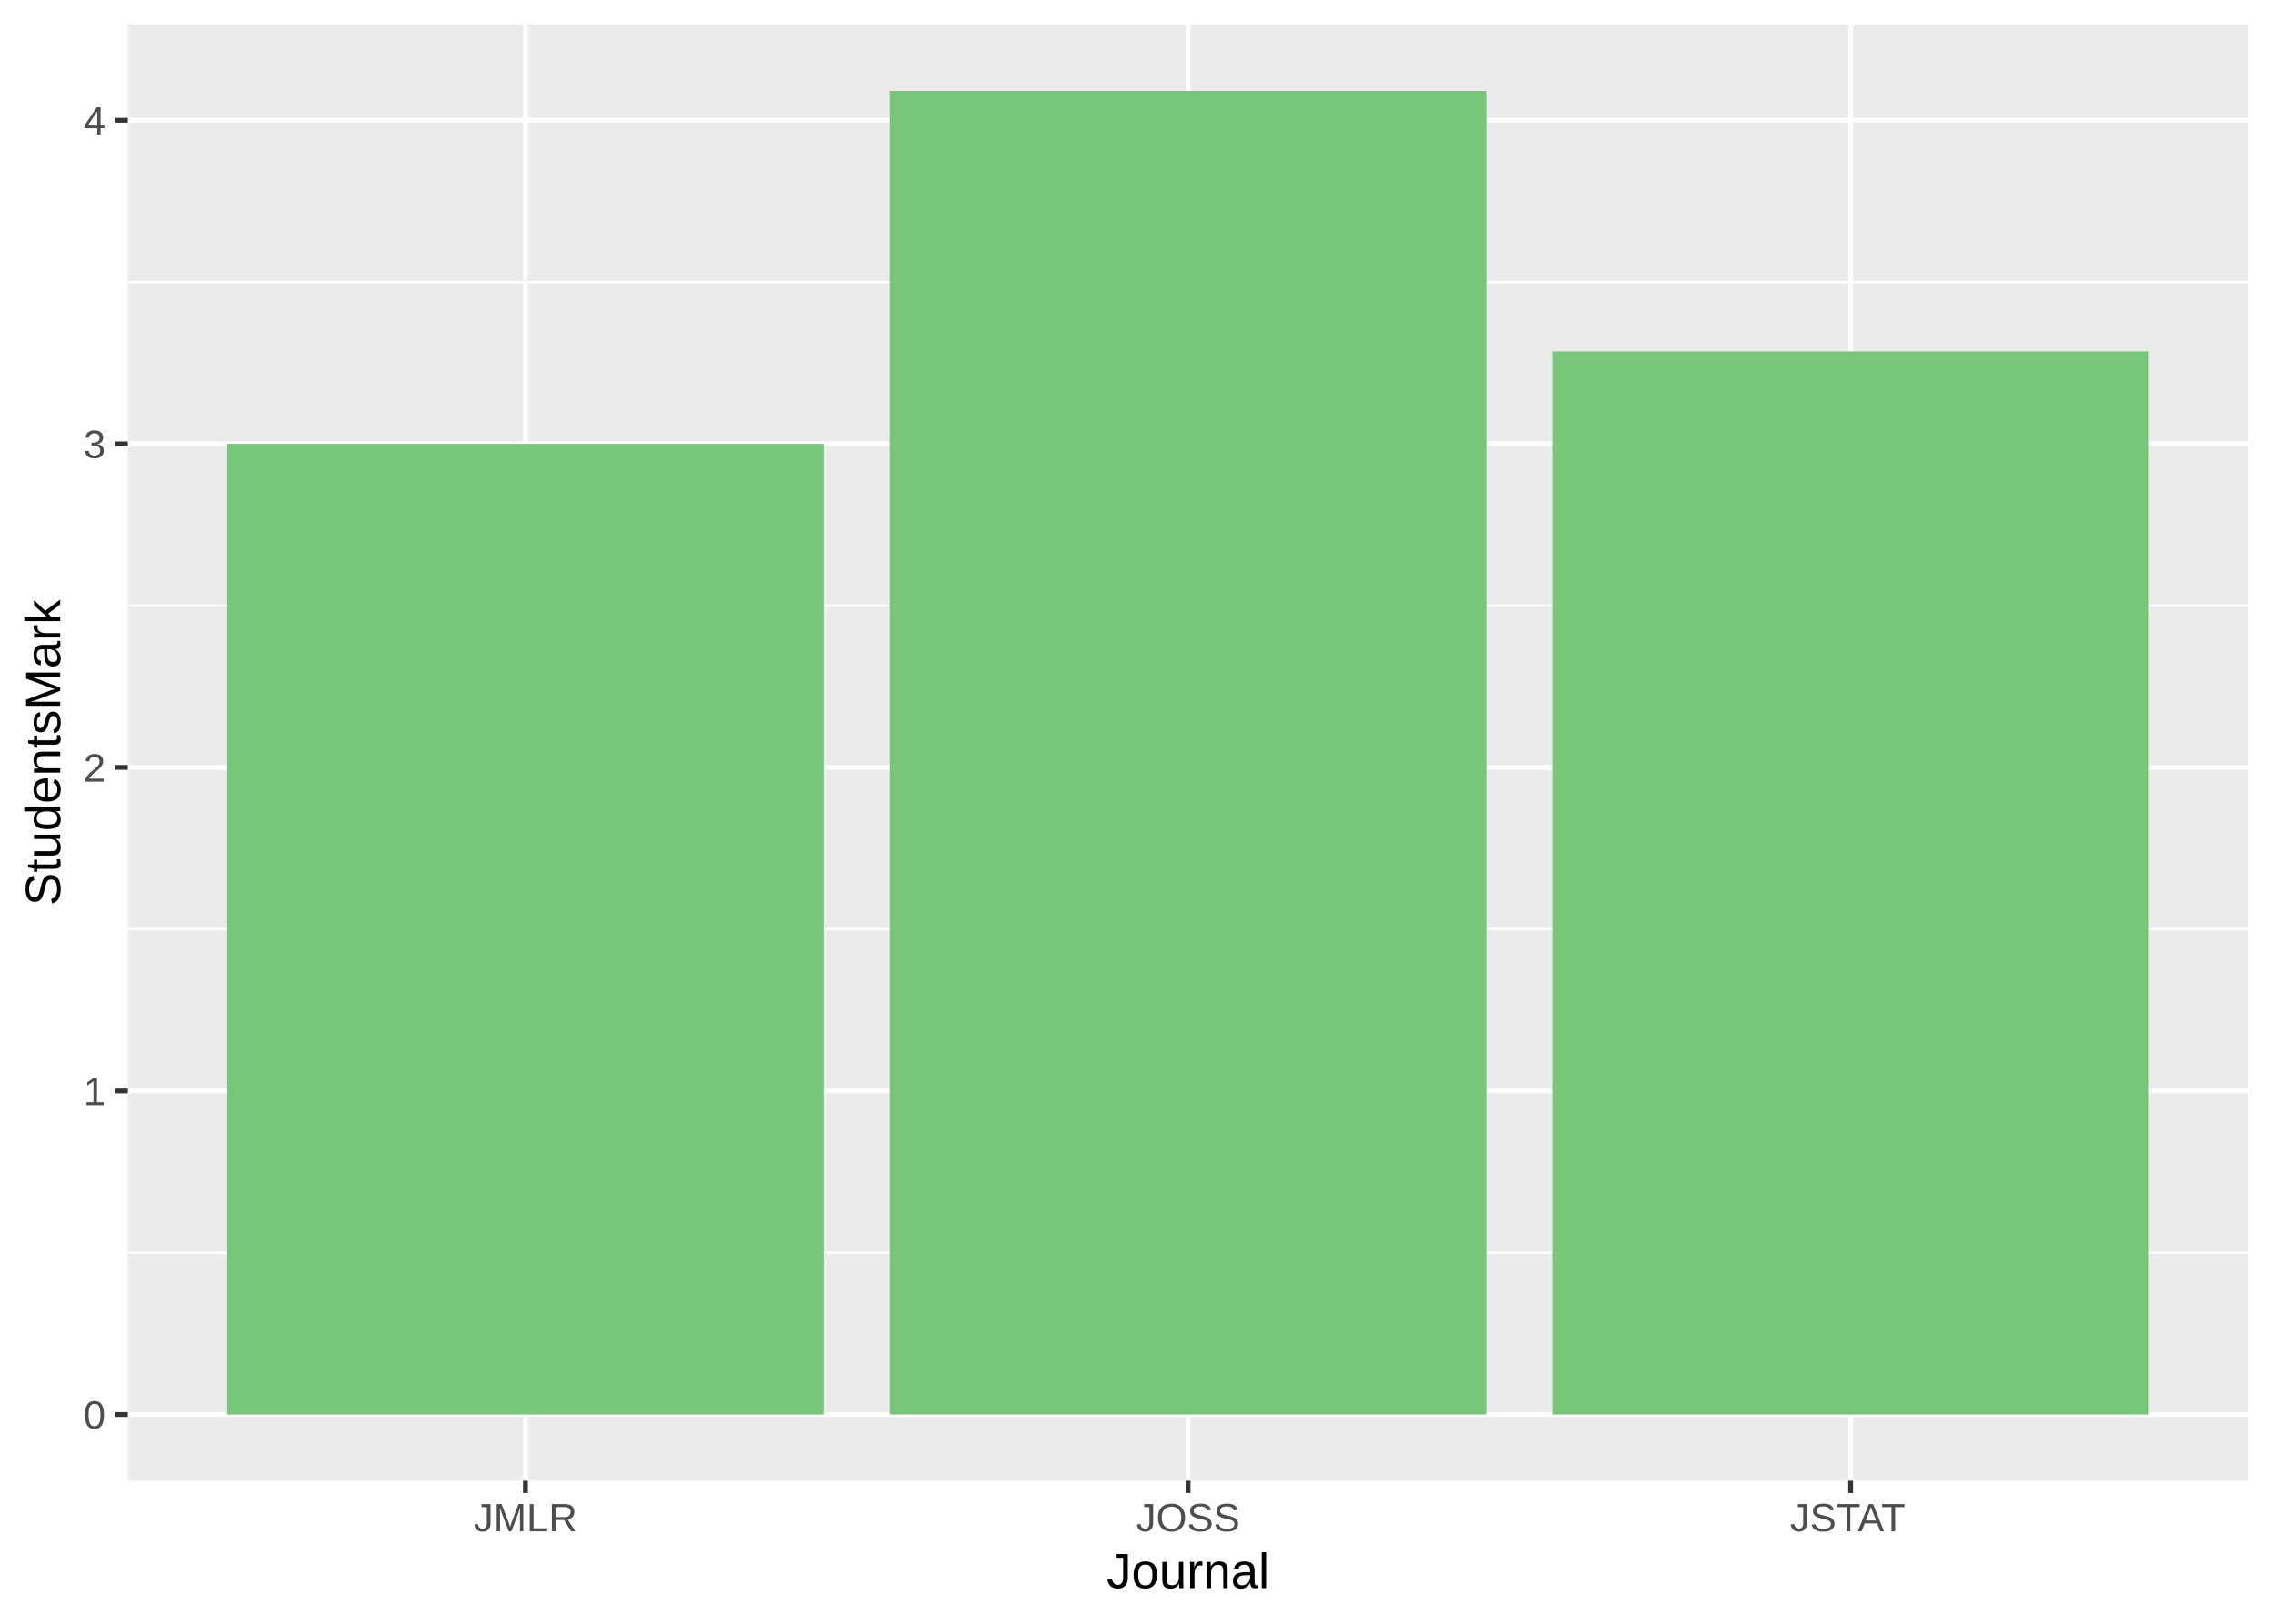
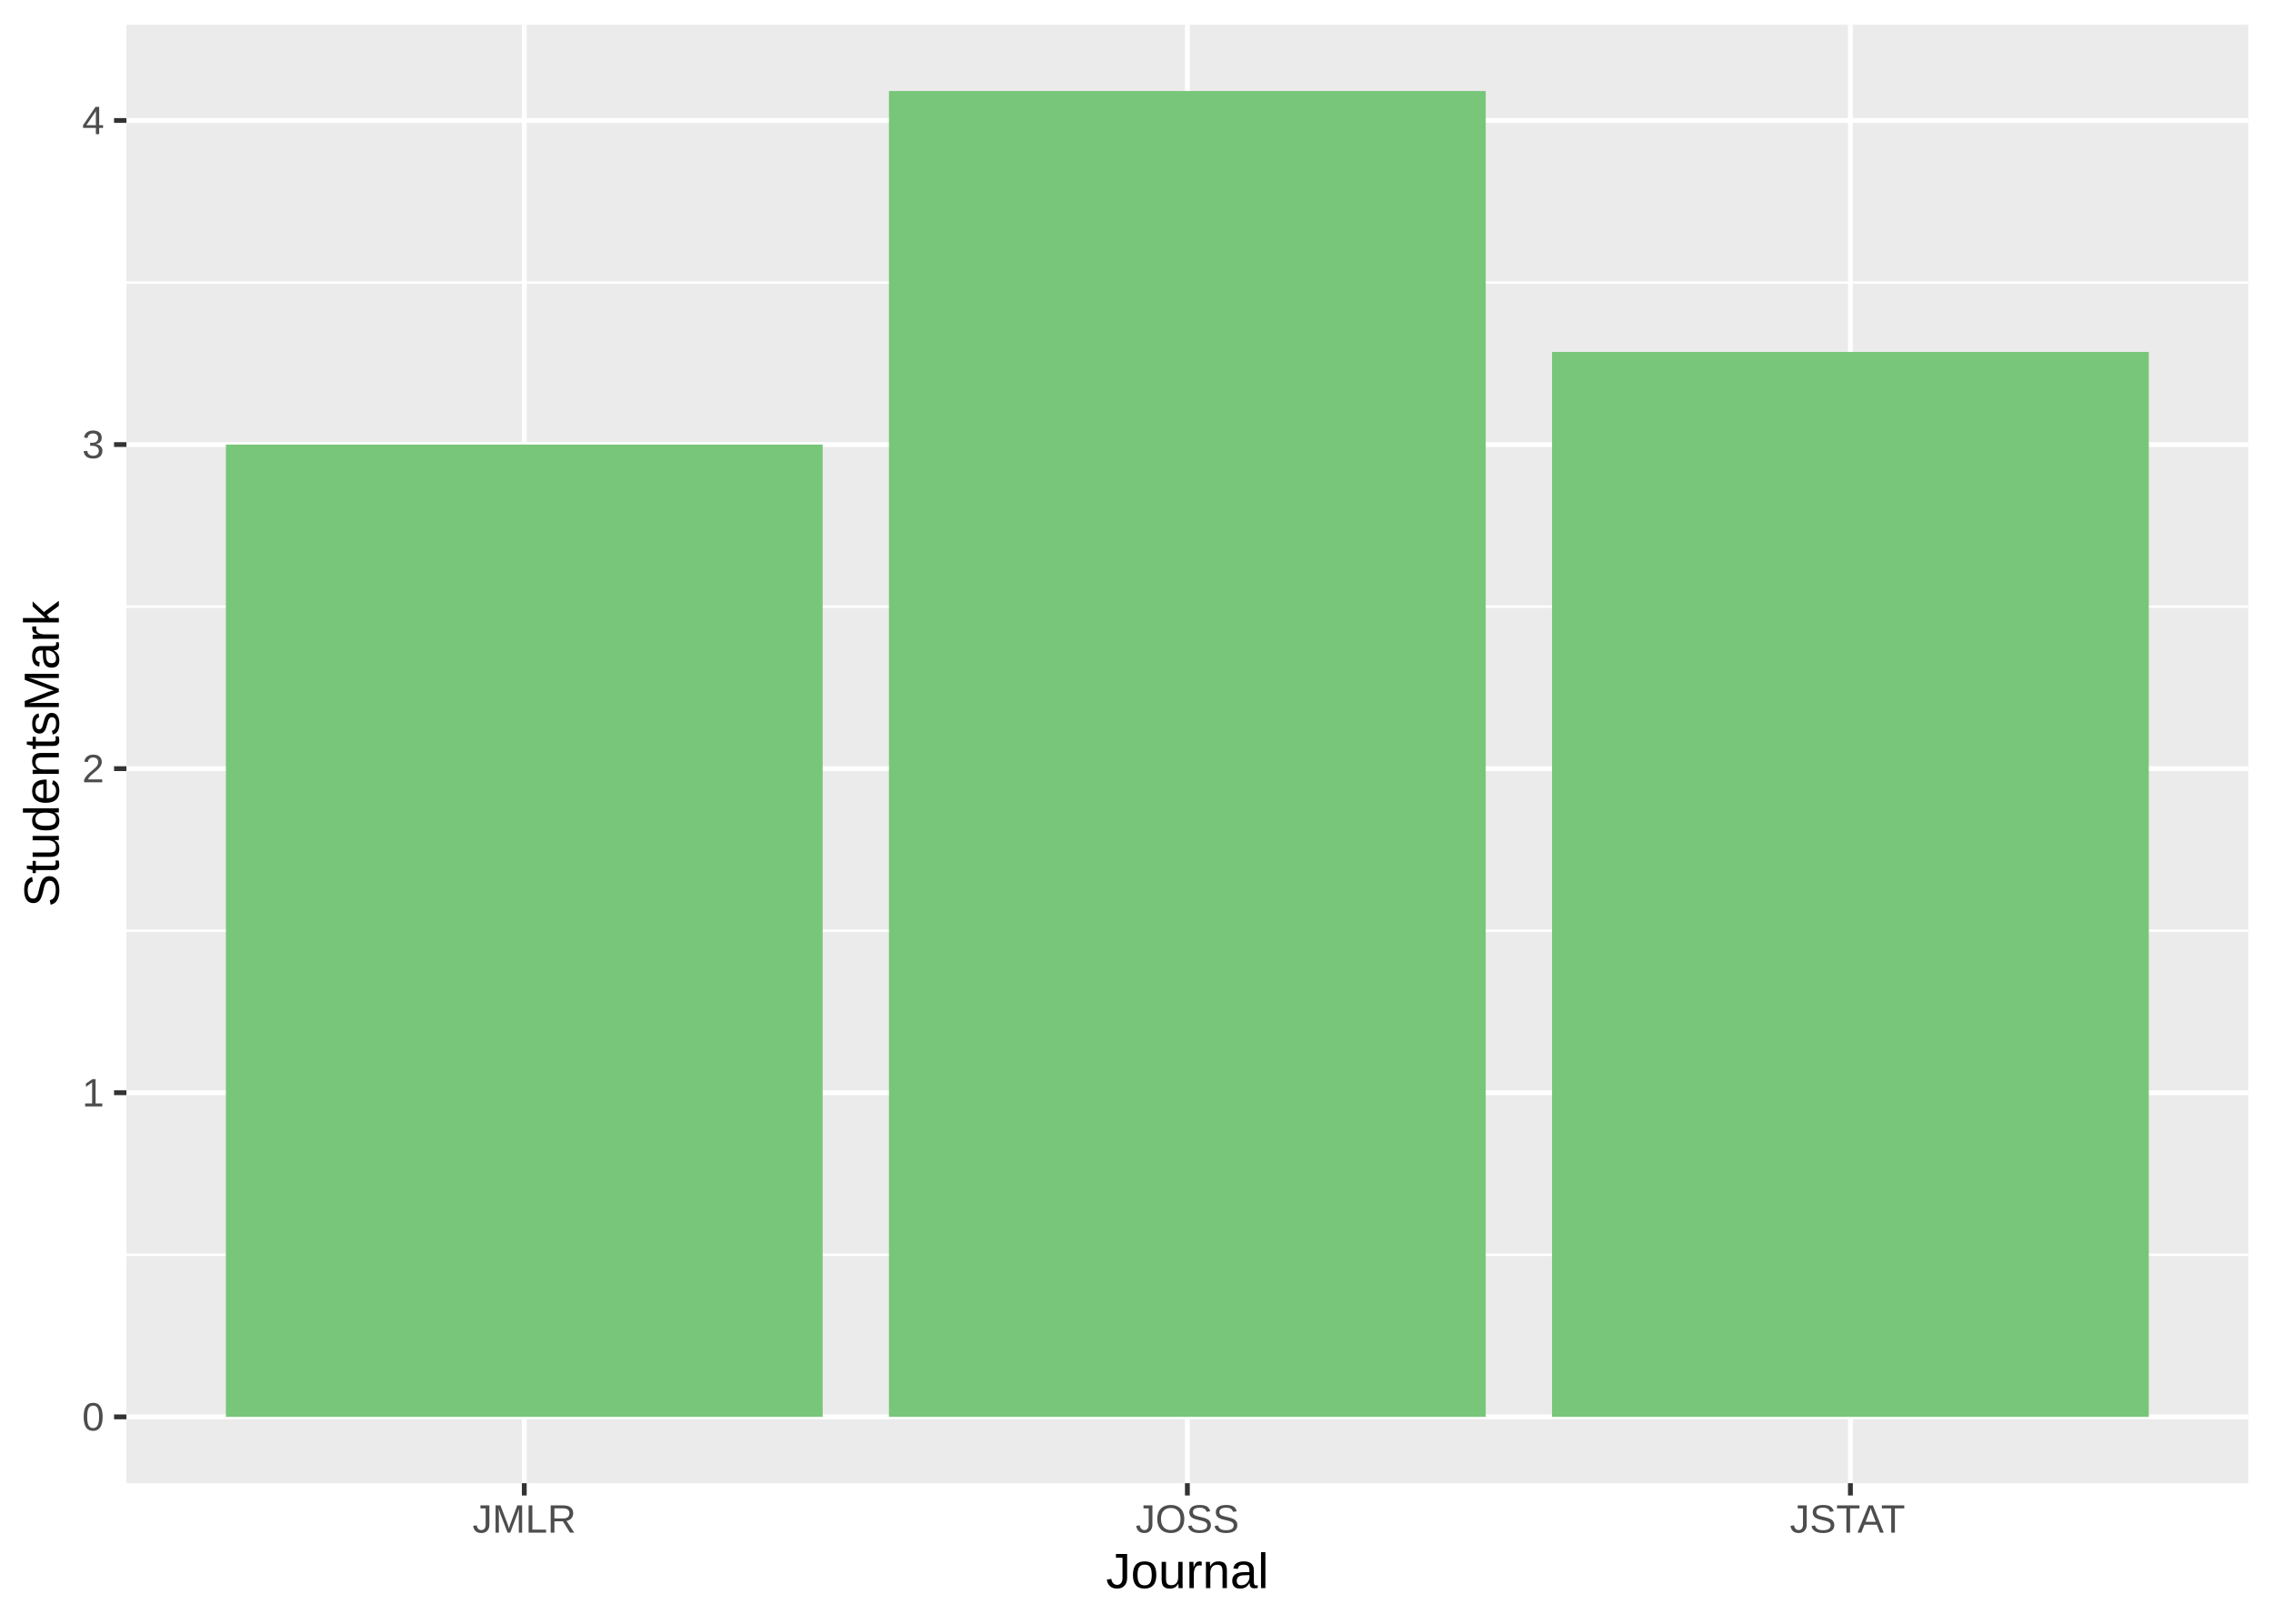
<svg xmlns="http://www.w3.org/2000/svg" viewBox="0 0 504.00 360.00">
  <defs>
    <style type="text/css">
    line, polyline, polygon, path, rect, circle {
      fill: none;
      stroke: #000000;
      stroke-linecap: round;
      stroke-linejoin: round;
      stroke-miterlimit: 10.00;
    }
  </style>
  </defs>
  <rect width="100%" height="100%" style="stroke: none; fill: #FFFFFF;" />
-   <rect x="0" y="0.00" width="504.00" height="360.00" style="stroke-width: 1.07; stroke: #FFFFFF; fill: #FFFFFF;" />
+   <rect x="0.00" y="0.00" width="504.00" height="360.00" style="stroke-width: 1.07; stroke: #FFFFFF; fill: #FFFFFF;" />
  <defs>
-     <clipPath id="cpMjguMzR8NDk4LjUyfDMyOC4yOHw1LjQ4">
-       <rect x="28.34" y="5.48" width="470.18" height="322.80" />
+     <clipPath id="cpMjguMDN8NDk4LjUyfDMyOC44M3w1LjQ4">
+       <rect x="28.03" y="5.48" width="470.49" height="323.35" />
    </clipPath>
  </defs>
-   <rect x="28.34" y="5.48" width="470.18" height="322.80" style="stroke-width: 1.07; stroke: none; fill: #EBEBEB;" clip-path="url(#cpMjguMzR8NDk4LjUyfDMyOC4yOHw1LjQ4)" />
-   <polyline points="28.34,277.74 498.52,277.74 " style="stroke-width: 0.53; stroke: #FFFFFF; stroke-linecap: butt;" clip-path="url(#cpMjguMzR8NDk4LjUyfDMyOC4yOHw1LjQ4)" />
-   <polyline points="28.34,206.00 498.52,206.00 " style="stroke-width: 0.53; stroke: #FFFFFF; stroke-linecap: butt;" clip-path="url(#cpMjguMzR8NDk4LjUyfDMyOC4yOHw1LjQ4)" />
-   <polyline points="28.34,134.27 498.52,134.27 " style="stroke-width: 0.53; stroke: #FFFFFF; stroke-linecap: butt;" clip-path="url(#cpMjguMzR8NDk4LjUyfDMyOC4yOHw1LjQ4)" />
-   <polyline points="28.34,62.54 498.52,62.54 " style="stroke-width: 0.53; stroke: #FFFFFF; stroke-linecap: butt;" clip-path="url(#cpMjguMzR8NDk4LjUyfDMyOC4yOHw1LjQ4)" />
-   <polyline points="28.34,313.60 498.52,313.60 " style="stroke-width: 1.07; stroke: #FFFFFF; stroke-linecap: butt;" clip-path="url(#cpMjguMzR8NDk4LjUyfDMyOC4yOHw1LjQ4)" />
-   <polyline points="28.34,241.87 498.52,241.87 " style="stroke-width: 1.07; stroke: #FFFFFF; stroke-linecap: butt;" clip-path="url(#cpMjguMzR8NDk4LjUyfDMyOC4yOHw1LjQ4)" />
-   <polyline points="28.34,170.14 498.52,170.14 " style="stroke-width: 1.07; stroke: #FFFFFF; stroke-linecap: butt;" clip-path="url(#cpMjguMzR8NDk4LjUyfDMyOC4yOHw1LjQ4)" />
-   <polyline points="28.34,98.41 498.52,98.41 " style="stroke-width: 1.07; stroke: #FFFFFF; stroke-linecap: butt;" clip-path="url(#cpMjguMzR8NDk4LjUyfDMyOC4yOHw1LjQ4)" />
-   <polyline points="28.34,26.67 498.52,26.67 " style="stroke-width: 1.07; stroke: #FFFFFF; stroke-linecap: butt;" clip-path="url(#cpMjguMzR8NDk4LjUyfDMyOC4yOHw1LjQ4)" />
-   <polyline points="116.50,328.28 116.50,5.48 " style="stroke-width: 1.07; stroke: #FFFFFF; stroke-linecap: butt;" clip-path="url(#cpMjguMzR8NDk4LjUyfDMyOC4yOHw1LjQ4)" />
-   <polyline points="263.43,328.28 263.43,5.48 " style="stroke-width: 1.07; stroke: #FFFFFF; stroke-linecap: butt;" clip-path="url(#cpMjguMzR8NDk4LjUyfDMyOC4yOHw1LjQ4)" />
-   <polyline points="410.36,328.28 410.36,5.48 " style="stroke-width: 1.07; stroke: #FFFFFF; stroke-linecap: butt;" clip-path="url(#cpMjguMzR8NDk4LjUyfDMyOC4yOHw1LjQ4)" />
-   <rect x="50.38" y="98.41" width="132.24" height="215.20" style="stroke-width: 1.07; stroke: none; stroke-linecap: square; stroke-linejoin: miter; fill: #78C679;" clip-path="url(#cpMjguMzR8NDk4LjUyfDMyOC4yOHw1LjQ4)" />
-   <rect x="197.31" y="20.15" width="132.24" height="293.45" style="stroke-width: 1.07; stroke: none; stroke-linecap: square; stroke-linejoin: miter; fill: #78C679;" clip-path="url(#cpMjguMzR8NDk4LjUyfDMyOC4yOHw1LjQ4)" />
-   <rect x="344.24" y="77.91" width="132.24" height="235.69" style="stroke-width: 1.07; stroke: none; stroke-linecap: square; stroke-linejoin: miter; fill: #78C679;" clip-path="url(#cpMjguMzR8NDk4LjUyfDMyOC4yOHw1LjQ4)" />
+   <rect x="28.03" y="5.48" width="470.49" height="323.35" style="stroke-width: 1.07; stroke: none; fill: #EBEBEB;" clip-path="url(#cpMjguMDN8NDk4LjUyfDMyOC44M3w1LjQ4)" />
+   <polyline points="28.03,278.20 498.52,278.20 " style="stroke-width: 0.53; stroke: #FFFFFF; stroke-linecap: butt;" clip-path="url(#cpMjguMDN8NDk4LjUyfDMyOC44M3w1LjQ4)" />
+   <polyline points="28.03,206.35 498.52,206.35 " style="stroke-width: 0.53; stroke: #FFFFFF; stroke-linecap: butt;" clip-path="url(#cpMjguMDN8NDk4LjUyfDMyOC44M3w1LjQ4)" />
+   <polyline points="28.03,134.49 498.52,134.49 " style="stroke-width: 0.53; stroke: #FFFFFF; stroke-linecap: butt;" clip-path="url(#cpMjguMDN8NDk4LjUyfDMyOC44M3w1LjQ4)" />
+   <polyline points="28.03,62.64 498.52,62.64 " style="stroke-width: 0.53; stroke: #FFFFFF; stroke-linecap: butt;" clip-path="url(#cpMjguMDN8NDk4LjUyfDMyOC44M3w1LjQ4)" />
+   <polyline points="28.03,314.13 498.52,314.13 " style="stroke-width: 1.07; stroke: #FFFFFF; stroke-linecap: butt;" clip-path="url(#cpMjguMDN8NDk4LjUyfDMyOC44M3w1LjQ4)" />
+   <polyline points="28.03,242.27 498.52,242.27 " style="stroke-width: 1.07; stroke: #FFFFFF; stroke-linecap: butt;" clip-path="url(#cpMjguMDN8NDk4LjUyfDMyOC44M3w1LjQ4)" />
+   <polyline points="28.03,170.42 498.52,170.42 " style="stroke-width: 1.07; stroke: #FFFFFF; stroke-linecap: butt;" clip-path="url(#cpMjguMDN8NDk4LjUyfDMyOC44M3w1LjQ4)" />
+   <polyline points="28.03,98.56 498.52,98.56 " style="stroke-width: 1.07; stroke: #FFFFFF; stroke-linecap: butt;" clip-path="url(#cpMjguMDN8NDk4LjUyfDMyOC44M3w1LjQ4)" />
+   <polyline points="28.03,26.71 498.52,26.71 " style="stroke-width: 1.07; stroke: #FFFFFF; stroke-linecap: butt;" clip-path="url(#cpMjguMDN8NDk4LjUyfDMyOC44M3w1LjQ4)" />
+   <polyline points="116.25,328.83 116.25,5.48 " style="stroke-width: 1.07; stroke: #FFFFFF; stroke-linecap: butt;" clip-path="url(#cpMjguMDN8NDk4LjUyfDMyOC44M3w1LjQ4)" />
+   <polyline points="263.28,328.83 263.28,5.48 " style="stroke-width: 1.07; stroke: #FFFFFF; stroke-linecap: butt;" clip-path="url(#cpMjguMDN8NDk4LjUyfDMyOC44M3w1LjQ4)" />
+   <polyline points="410.30,328.83 410.30,5.48 " style="stroke-width: 1.07; stroke: #FFFFFF; stroke-linecap: butt;" clip-path="url(#cpMjguMDN8NDk4LjUyfDMyOC44M3w1LjQ4)" />
+   <rect x="50.09" y="98.56" width="132.32" height="215.57" style="stroke-width: 1.07; stroke: none; stroke-linecap: square; stroke-linejoin: miter; fill: #78C679;" clip-path="url(#cpMjguMDN8NDk4LjUyfDMyOC44M3w1LjQ4)" />
+   <rect x="197.11" y="20.18" width="132.32" height="293.95" style="stroke-width: 1.07; stroke: none; stroke-linecap: square; stroke-linejoin: miter; fill: #78C679;" clip-path="url(#cpMjguMDN8NDk4LjUyfDMyOC44M3w1LjQ4)" />
+   <rect x="344.14" y="78.03" width="132.32" height="236.10" style="stroke-width: 1.07; stroke: none; stroke-linecap: square; stroke-linejoin: miter; fill: #78C679;" clip-path="url(#cpMjguMDN8NDk4LjUyfDMyOC44M3w1LjQ4)" />
  <defs>
    <clipPath id="cpMC4wMHw1MDQuMDB8MzYwLjAwfDAuMDA=">
      <rect x="0.00" y="0.00" width="504.00" height="360.00" />
    </clipPath>
  </defs>
  <g clip-path="url(#cpMC4wMHw1MDQuMDB8MzYwLjAwfDAuMDA=)">
-     <text x="18.51" y="316.75" style="font-size: 8.80px; fill: #4D4D4D; font-family: Arial;" textLength="4.89px" lengthAdjust="spacingAndGlyphs">0</text>
+     <text x="18.21" y="317.16" style="font-size: 8.80px; fill: #4D4D4D; font-family: Liberation Sans;" textLength="4.89px" lengthAdjust="spacingAndGlyphs">0</text>
  </g>
  <g clip-path="url(#cpMC4wMHw1MDQuMDB8MzYwLjAwfDAuMDA=)">
-     <text x="18.51" y="245.02" style="font-size: 8.80px; fill: #4D4D4D; font-family: Arial;" textLength="4.89px" lengthAdjust="spacingAndGlyphs">1</text>
+     <text x="18.21" y="245.30" style="font-size: 8.80px; fill: #4D4D4D; font-family: Liberation Sans;" textLength="4.89px" lengthAdjust="spacingAndGlyphs">1</text>
  </g>
  <g clip-path="url(#cpMC4wMHw1MDQuMDB8MzYwLjAwfDAuMDA=)">
-     <text x="18.51" y="173.29" style="font-size: 8.80px; fill: #4D4D4D; font-family: Arial;" textLength="4.89px" lengthAdjust="spacingAndGlyphs">2</text>
+     <text x="18.21" y="173.45" style="font-size: 8.80px; fill: #4D4D4D; font-family: Liberation Sans;" textLength="4.89px" lengthAdjust="spacingAndGlyphs">2</text>
  </g>
  <g clip-path="url(#cpMC4wMHw1MDQuMDB8MzYwLjAwfDAuMDA=)">
-     <text x="18.51" y="101.56" style="font-size: 8.80px; fill: #4D4D4D; font-family: Arial;" textLength="4.89px" lengthAdjust="spacingAndGlyphs">3</text>
+     <text x="18.21" y="101.59" style="font-size: 8.80px; fill: #4D4D4D; font-family: Liberation Sans;" textLength="4.89px" lengthAdjust="spacingAndGlyphs">3</text>
  </g>
  <g clip-path="url(#cpMC4wMHw1MDQuMDB8MzYwLjAwfDAuMDA=)">
-     <text x="18.51" y="29.82" style="font-size: 8.80px; fill: #4D4D4D; font-family: Arial;" textLength="4.89px" lengthAdjust="spacingAndGlyphs">4</text>
+     <text x="18.21" y="29.74" style="font-size: 8.80px; fill: #4D4D4D; font-family: Liberation Sans;" textLength="4.89px" lengthAdjust="spacingAndGlyphs">4</text>
  </g>
-   <polyline points="25.60,313.60 28.34,313.60 " style="stroke-width: 1.07; stroke: #333333; stroke-linecap: butt;" clip-path="url(#cpMC4wMHw1MDQuMDB8MzYwLjAwfDAuMDA=)" />
-   <polyline points="25.60,241.87 28.34,241.87 " style="stroke-width: 1.07; stroke: #333333; stroke-linecap: butt;" clip-path="url(#cpMC4wMHw1MDQuMDB8MzYwLjAwfDAuMDA=)" />
-   <polyline points="25.60,170.14 28.34,170.14 " style="stroke-width: 1.07; stroke: #333333; stroke-linecap: butt;" clip-path="url(#cpMC4wMHw1MDQuMDB8MzYwLjAwfDAuMDA=)" />
-   <polyline points="25.60,98.41 28.34,98.41 " style="stroke-width: 1.07; stroke: #333333; stroke-linecap: butt;" clip-path="url(#cpMC4wMHw1MDQuMDB8MzYwLjAwfDAuMDA=)" />
-   <polyline points="25.60,26.67 28.34,26.67 " style="stroke-width: 1.07; stroke: #333333; stroke-linecap: butt;" clip-path="url(#cpMC4wMHw1MDQuMDB8MzYwLjAwfDAuMDA=)" />
-   <polyline points="116.50,331.02 116.50,328.28 " style="stroke-width: 1.07; stroke: #333333; stroke-linecap: butt;" clip-path="url(#cpMC4wMHw1MDQuMDB8MzYwLjAwfDAuMDA=)" />
-   <polyline points="263.43,331.02 263.43,328.28 " style="stroke-width: 1.07; stroke: #333333; stroke-linecap: butt;" clip-path="url(#cpMC4wMHw1MDQuMDB8MzYwLjAwfDAuMDA=)" />
-   <polyline points="410.36,331.02 410.36,328.28 " style="stroke-width: 1.07; stroke: #333333; stroke-linecap: butt;" clip-path="url(#cpMC4wMHw1MDQuMDB8MzYwLjAwfDAuMDA=)" />
+   <polyline points="25.29,314.13 28.03,314.13 " style="stroke-width: 1.07; stroke: #333333; stroke-linecap: butt;" clip-path="url(#cpMC4wMHw1MDQuMDB8MzYwLjAwfDAuMDA=)" />
+   <polyline points="25.29,242.27 28.03,242.27 " style="stroke-width: 1.07; stroke: #333333; stroke-linecap: butt;" clip-path="url(#cpMC4wMHw1MDQuMDB8MzYwLjAwfDAuMDA=)" />
+   <polyline points="25.29,170.42 28.03,170.42 " style="stroke-width: 1.07; stroke: #333333; stroke-linecap: butt;" clip-path="url(#cpMC4wMHw1MDQuMDB8MzYwLjAwfDAuMDA=)" />
+   <polyline points="25.29,98.56 28.03,98.56 " style="stroke-width: 1.07; stroke: #333333; stroke-linecap: butt;" clip-path="url(#cpMC4wMHw1MDQuMDB8MzYwLjAwfDAuMDA=)" />
+   <polyline points="25.29,26.71 28.03,26.71 " style="stroke-width: 1.07; stroke: #333333; stroke-linecap: butt;" clip-path="url(#cpMC4wMHw1MDQuMDB8MzYwLjAwfDAuMDA=)" />
+   <polyline points="116.25,331.57 116.25,328.83 " style="stroke-width: 1.07; stroke: #333333; stroke-linecap: butt;" clip-path="url(#cpMC4wMHw1MDQuMDB8MzYwLjAwfDAuMDA=)" />
+   <polyline points="263.28,331.57 263.28,328.83 " style="stroke-width: 1.07; stroke: #333333; stroke-linecap: butt;" clip-path="url(#cpMC4wMHw1MDQuMDB8MzYwLjAwfDAuMDA=)" />
+   <polyline points="410.30,331.57 410.30,328.83 " style="stroke-width: 1.07; stroke: #333333; stroke-linecap: butt;" clip-path="url(#cpMC4wMHw1MDQuMDB8MzYwLjAwfDAuMDA=)" />
  <g clip-path="url(#cpMC4wMHw1MDQuMDB8MzYwLjAwfDAuMDA=)">
-     <text x="105.01" y="339.51" style="font-size: 8.80px; fill: #4D4D4D; font-family: Arial;" textLength="22.98px" lengthAdjust="spacingAndGlyphs">JMLR</text>
+     <text x="104.76" y="339.81" style="font-size: 8.80px; fill: #4D4D4D; font-family: Liberation Sans;" textLength="22.98px" lengthAdjust="spacingAndGlyphs">JMLR</text>
  </g>
  <g clip-path="url(#cpMC4wMHw1MDQuMDB8MzYwLjAwfDAuMDA=)">
-     <text x="251.94" y="339.51" style="font-size: 8.80px; fill: #4D4D4D; font-family: Arial;" textLength="22.98px" lengthAdjust="spacingAndGlyphs">JOSS</text>
+     <text x="251.78" y="339.81" style="font-size: 8.80px; fill: #4D4D4D; font-family: Liberation Sans;" textLength="22.98px" lengthAdjust="spacingAndGlyphs">JOSS</text>
  </g>
  <g clip-path="url(#cpMC4wMHw1MDQuMDB8MzYwLjAwfDAuMDA=)">
-     <text x="396.92" y="339.51" style="font-size: 8.80px; fill: #4D4D4D; font-family: Arial;" textLength="26.89px" lengthAdjust="spacingAndGlyphs">JSTAT</text>
+     <text x="396.86" y="339.81" style="font-size: 8.80px; fill: #4D4D4D; font-family: Liberation Sans;" textLength="26.89px" lengthAdjust="spacingAndGlyphs">JSTAT</text>
  </g>
  <g clip-path="url(#cpMC4wMHw1MDQuMDB8MzYwLjAwfDAuMDA=)">
-     <text x="245.39" y="352.10" style="font-size: 11.00px; font-family: Arial;" textLength="36.08px" lengthAdjust="spacingAndGlyphs">Journal</text>
+     <text x="245.24" y="352.10" style="font-size: 11.00px; font-family: Liberation Sans;" textLength="36.08px" lengthAdjust="spacingAndGlyphs">Journal</text>
  </g>
  <g clip-path="url(#cpMC4wMHw1MDQuMDB8MzYwLjAwfDAuMDA=)">
-     <text transform="translate(13.35,200.81) rotate(-90)" style="font-size: 11.00px; font-family: Arial;" textLength="67.86px" lengthAdjust="spacingAndGlyphs">StudentsMark</text>
+     <text transform="translate(13.05,201.09) rotate(-90)" style="font-size: 11.00px; font-family: Liberation Sans;" textLength="67.86px" lengthAdjust="spacingAndGlyphs">StudentsMark</text>
  </g>
</svg>
